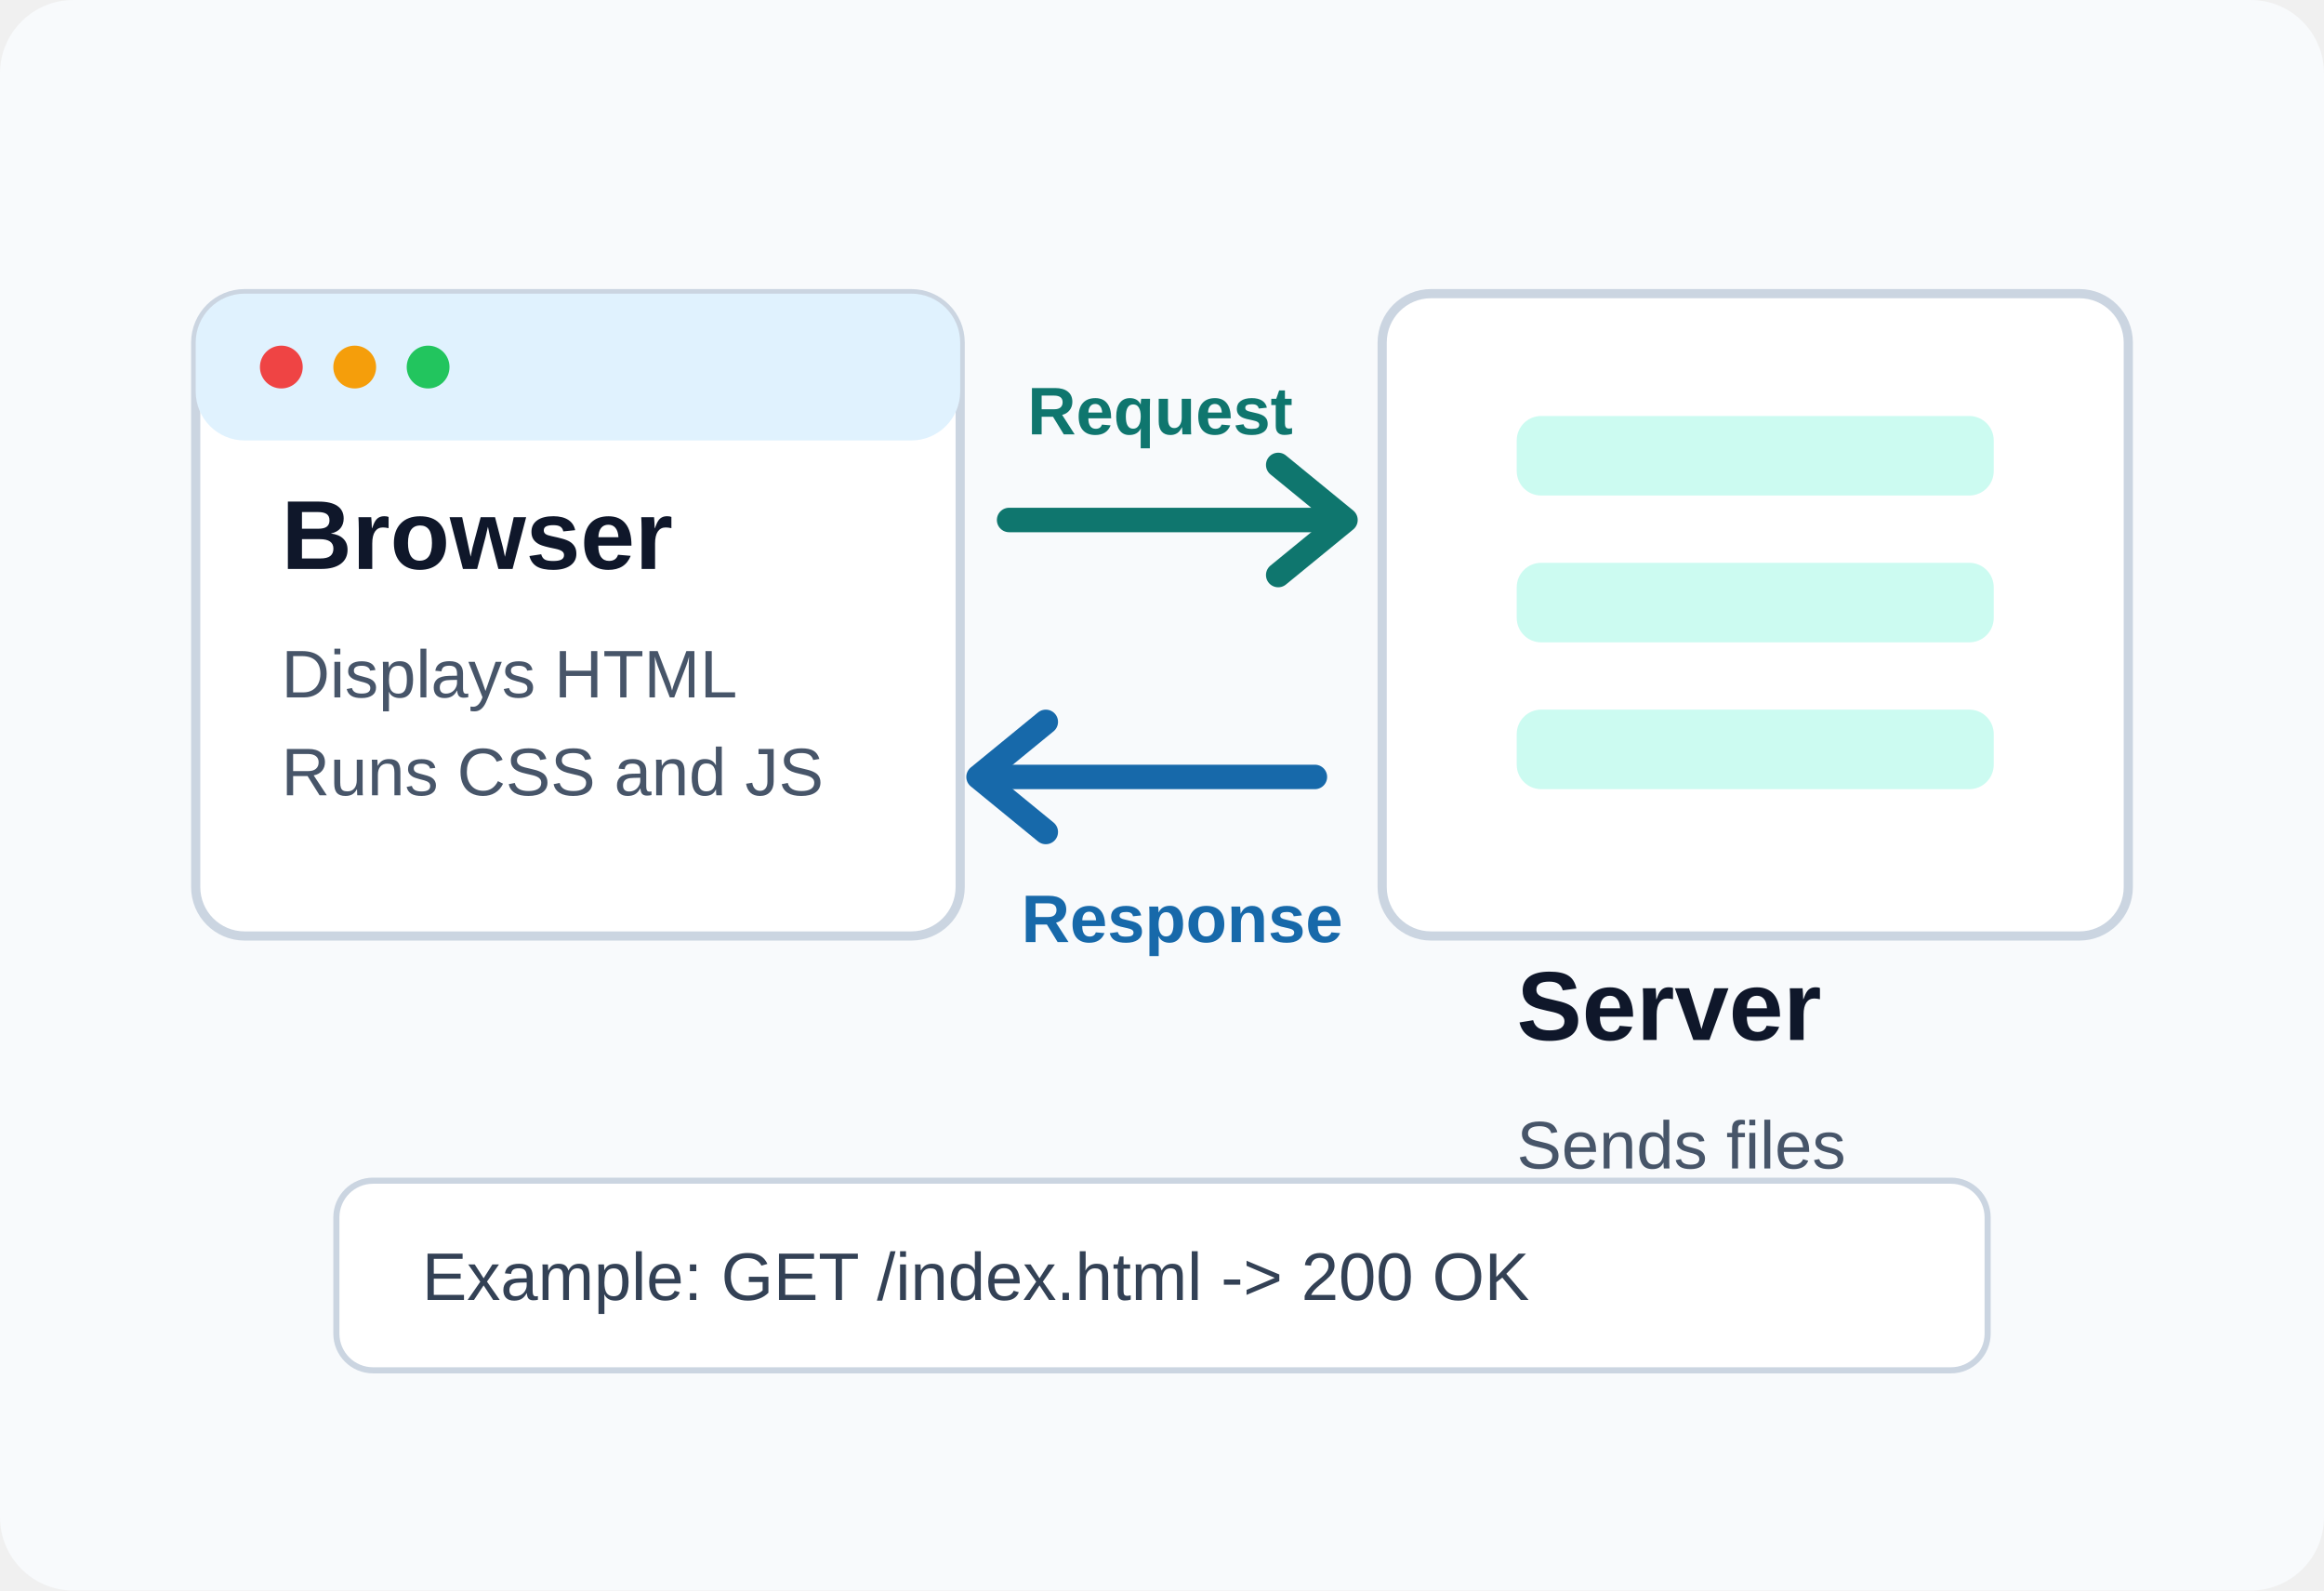
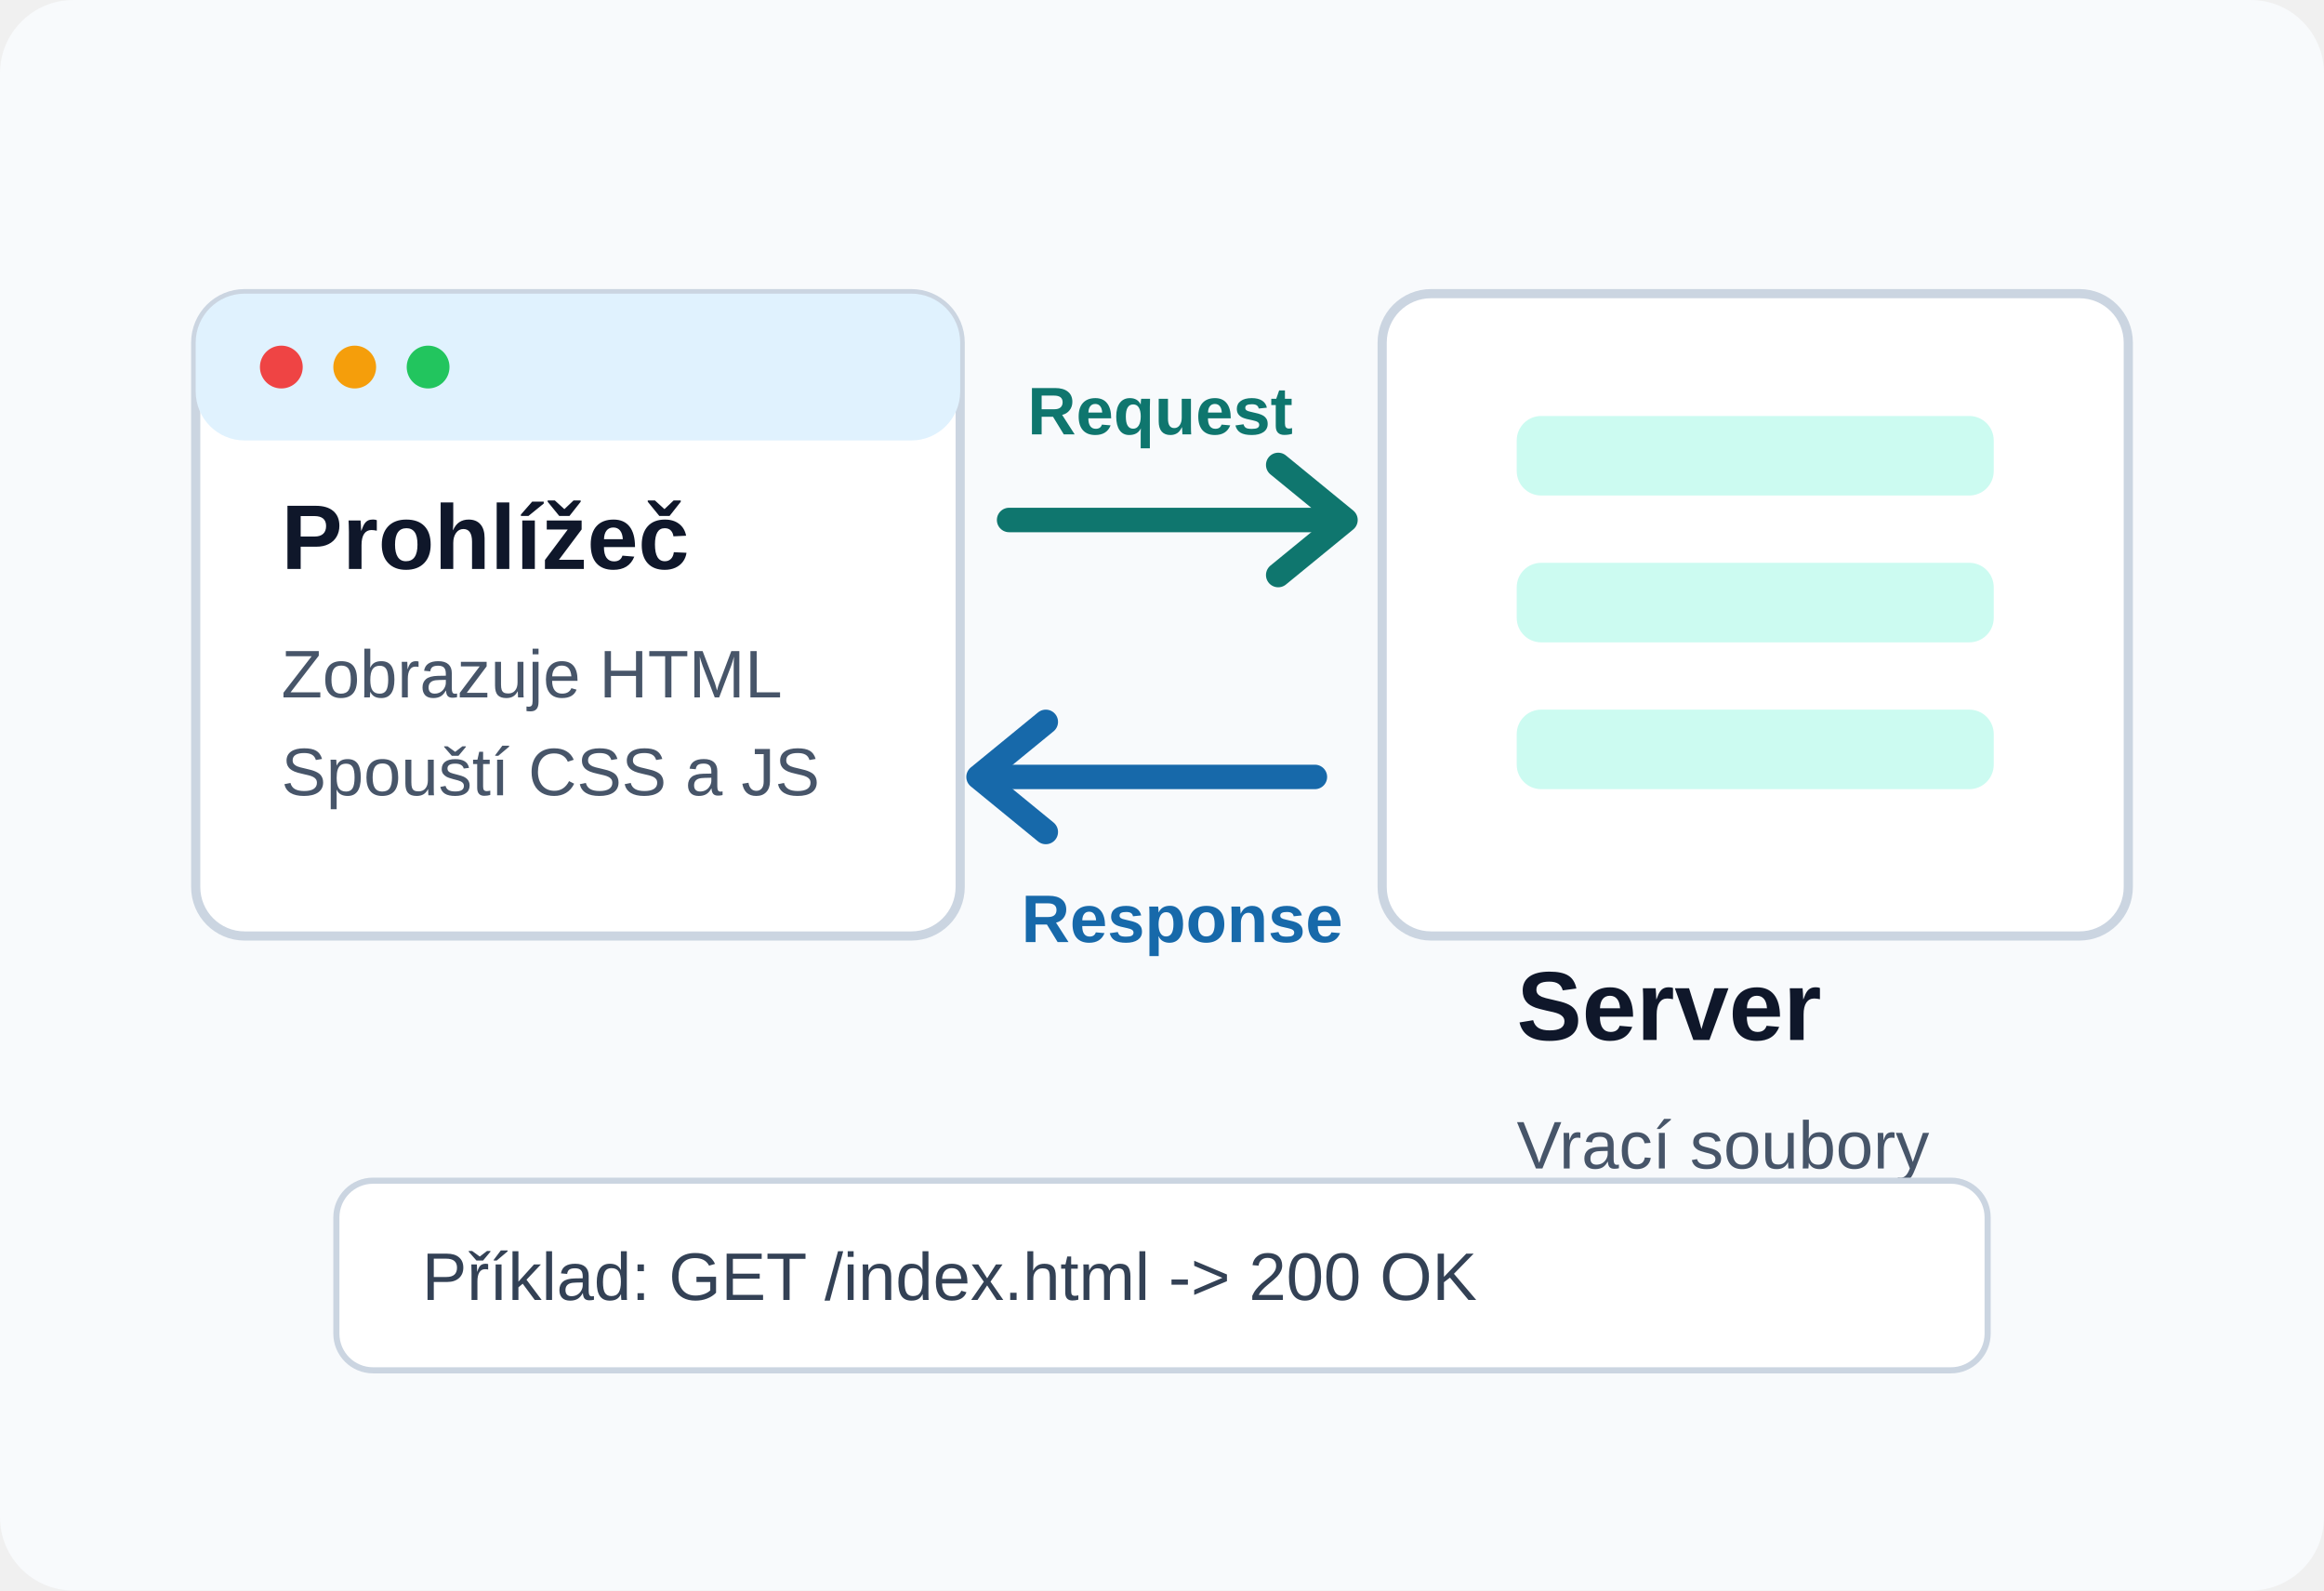
<svg xmlns="http://www.w3.org/2000/svg" width="760" height="520" viewBox="0 0 760 520" fill="none" role="img" aria-labelledby="title desc">
  <rect width="760" height="520" rx="24" fill="#F8FAFC" />
  <rect x="64" y="96" width="250" height="210" rx="16" fill="#FFFFFF" stroke="#CBD5E1" stroke-width="3" />
  <rect x="64" y="96" width="250" height="48" rx="16" fill="#E0F2FE" />
  <circle cx="92" cy="120" r="7" fill="#EF4444" />
  <circle cx="116" cy="120" r="7" fill="#F59E0B" />
  <circle cx="140" cy="120" r="7" fill="#22C55E" />
-   <text x="92" y="186" fill="#0F172A" font-family="Arial, Helvetica, sans-serif" font-size="32" font-weight="700">Browser</text>
-   <text x="92" y="228" fill="#475569" font-family="Arial, Helvetica, sans-serif" font-size="22">Displays HTML</text>
-   <text x="92" y="260" fill="#475569" font-family="Arial, Helvetica, sans-serif" font-size="22">Runs CSS and JS</text>
+   <text x="92" y="186" fill="#0F172A" font-family="Arial, Helvetica, sans-serif" font-size="30" font-weight="700">Prohlížeč</text>
+   <text x="92" y="228" fill="#475569" font-family="Arial, Helvetica, sans-serif" font-size="22">Zobrazuje HTML</text>
+   <text x="92" y="260" fill="#475569" font-family="Arial, Helvetica, sans-serif" font-size="22">Spouští CSS a JS</text>
  <rect x="452" y="96" width="244" height="210" rx="16" fill="#FFFFFF" stroke="#CBD5E1" stroke-width="3" />
  <rect x="496" y="136" width="156" height="26" rx="8" fill="#CCFBF1" />
  <rect x="496" y="184" width="156" height="26" rx="8" fill="#CCFBF1" />
  <rect x="496" y="232" width="156" height="26" rx="8" fill="#CCFBF1" />
  <text x="496" y="340" fill="#0F172A" font-family="Arial, Helvetica, sans-serif" font-size="32" font-weight="700">Server</text>
-   <text x="496" y="382" fill="#475569" font-family="Arial, Helvetica, sans-serif" font-size="22">Sends files</text>
+   <text x="496" y="382" fill="#475569" font-family="Arial, Helvetica, sans-serif" font-size="22">Vrací soubory</text>
  <path d="M330 170H432" stroke="#0F766E" stroke-width="8" stroke-linecap="round" />
  <path d="M418 152L440 170L418 188" stroke="#0F766E" stroke-width="8" stroke-linecap="round" stroke-linejoin="round" />
  <text x="336" y="142" fill="#0F766E" font-family="Arial, Helvetica, sans-serif" font-size="22" font-weight="700">Request</text>
  <path d="M430 254H328" stroke="#1769AA" stroke-width="8" stroke-linecap="round" />
  <path d="M342 236L320 254L342 272" stroke="#1769AA" stroke-width="8" stroke-linecap="round" stroke-linejoin="round" />
  <text x="334" y="308" fill="#1769AA" font-family="Arial, Helvetica, sans-serif" font-size="22" font-weight="700">Response</text>
  <rect x="110" y="386" width="540" height="62" rx="12" fill="#FFFFFF" stroke="#CBD5E1" stroke-width="2" />
-   <text x="138" y="425" fill="#334155" font-family="Arial, Helvetica, sans-serif" font-size="22">Example: GET /index.html -&gt; 200 OK</text>
+   <text x="138" y="425" fill="#334155" font-family="Arial, Helvetica, sans-serif" font-size="22">Příklad: GET /index.html -&gt; 200 OK</text>
</svg>
